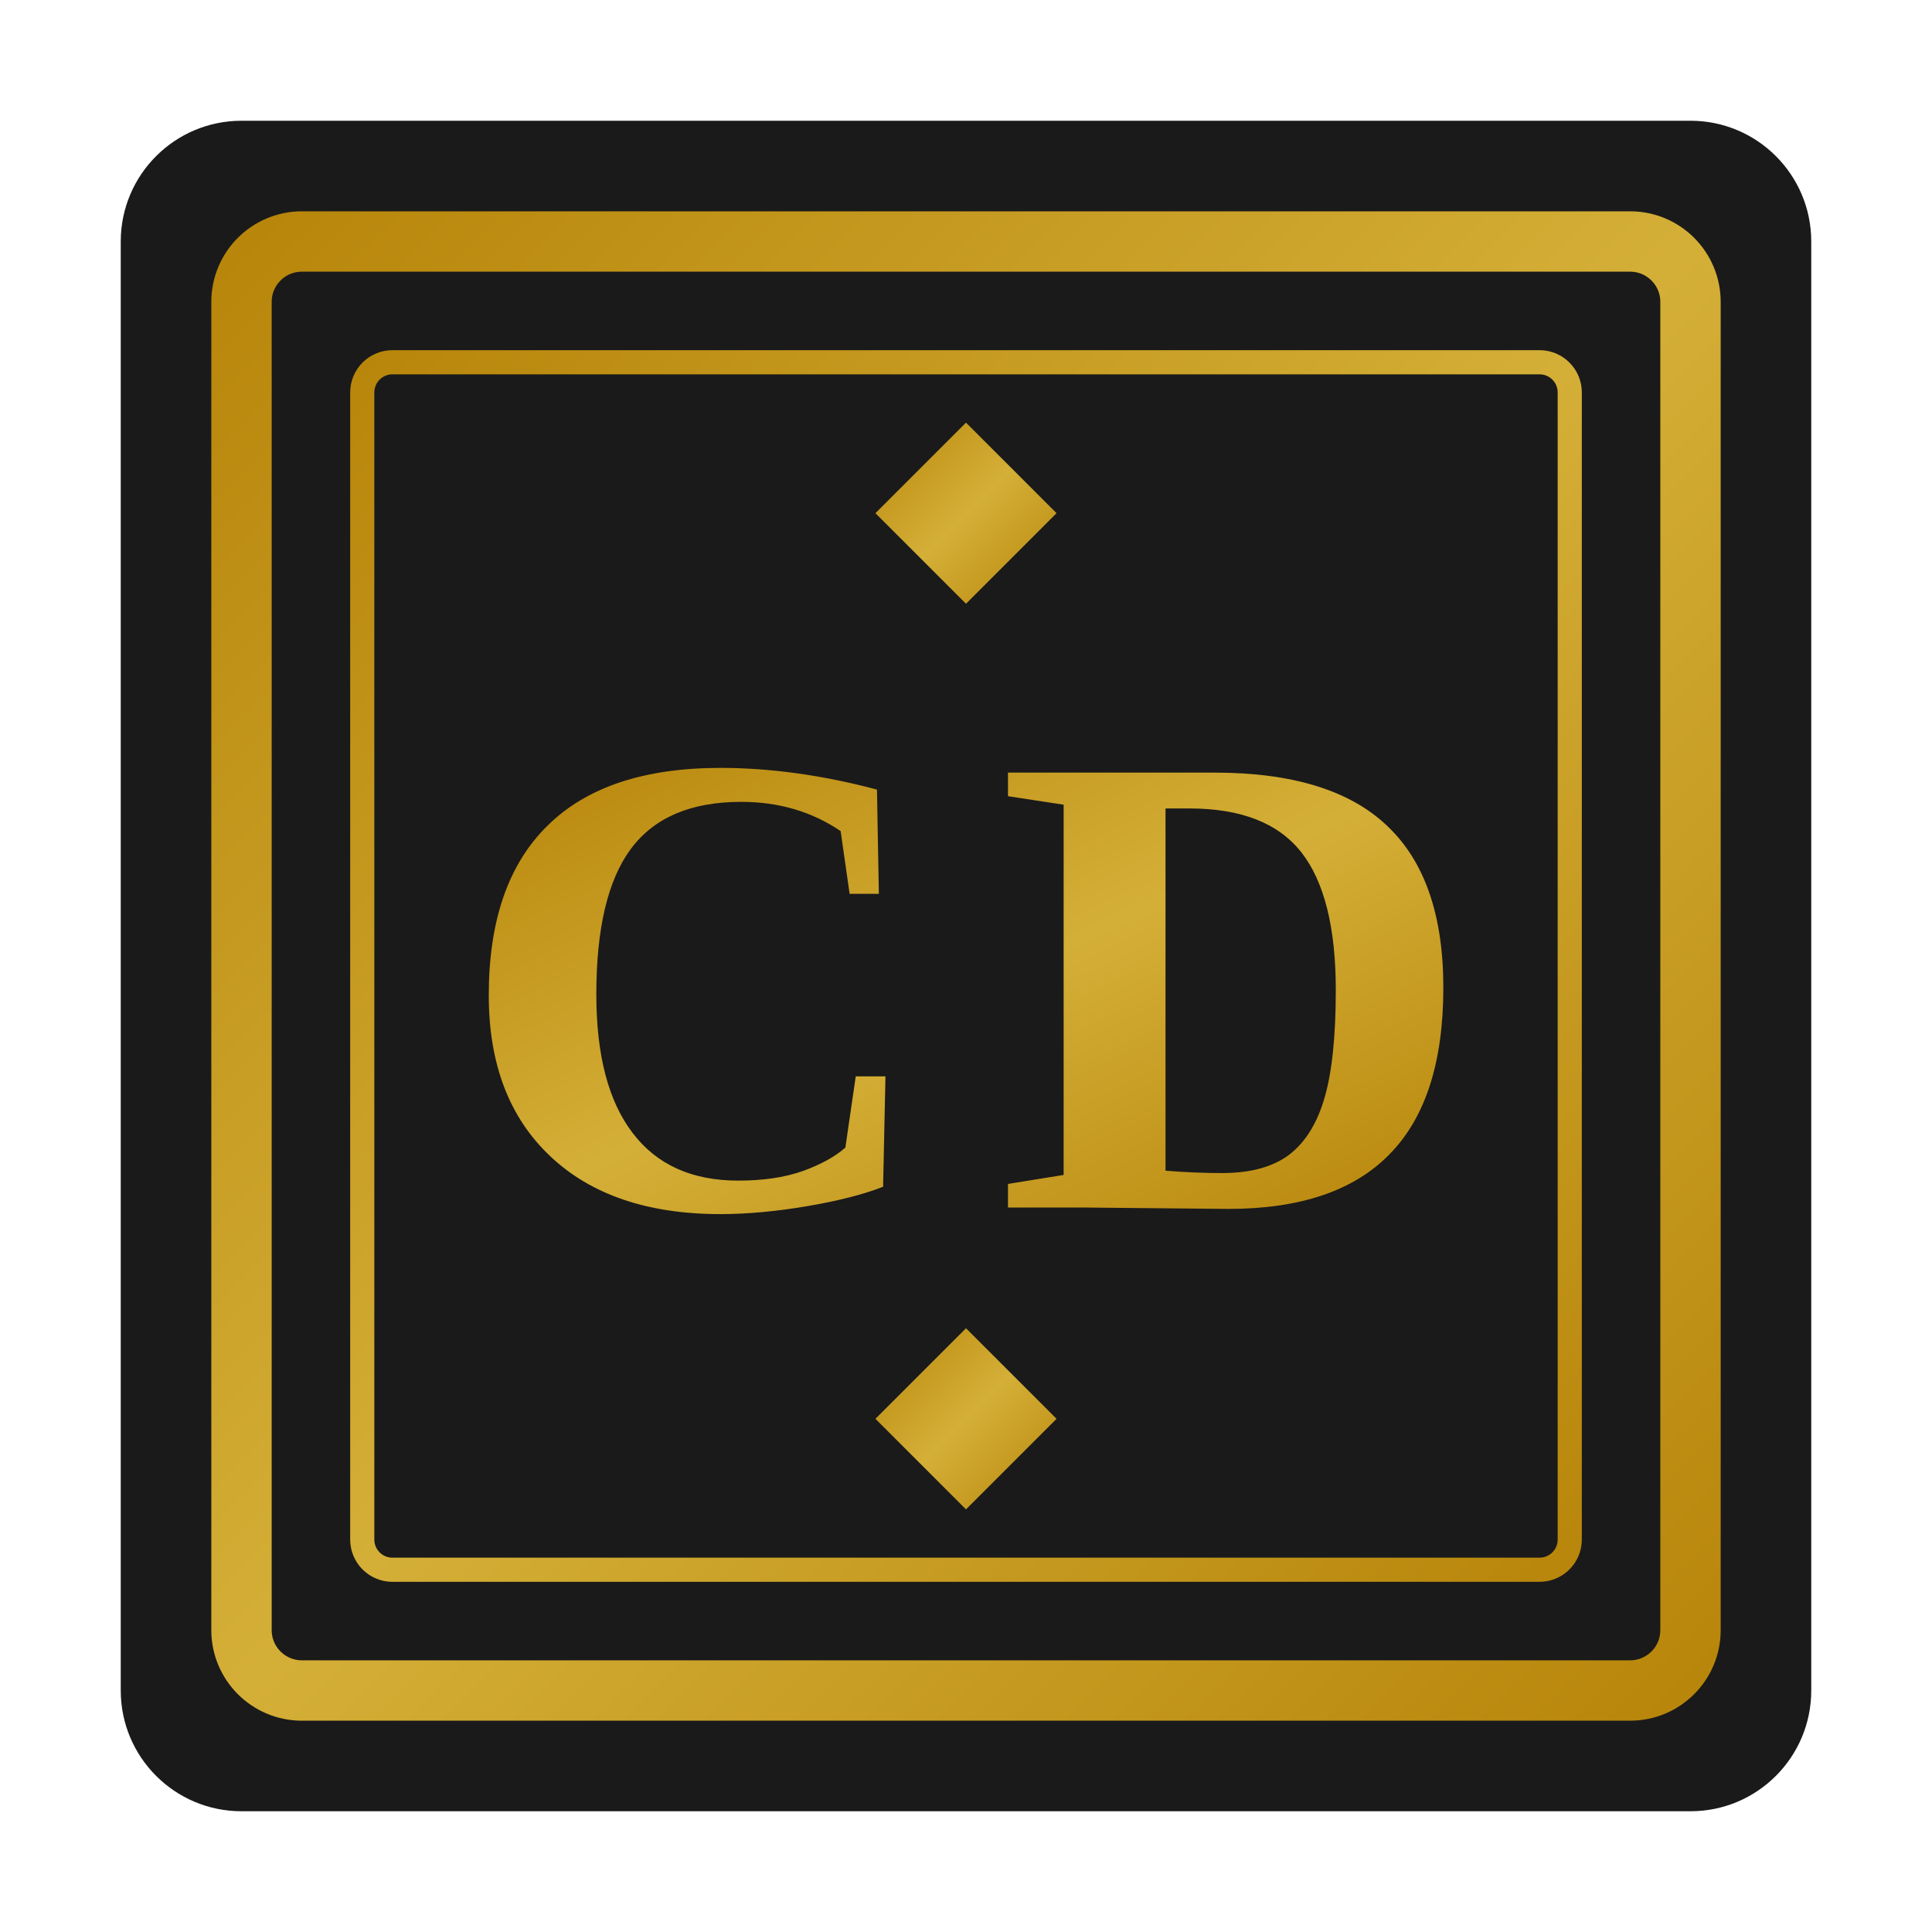
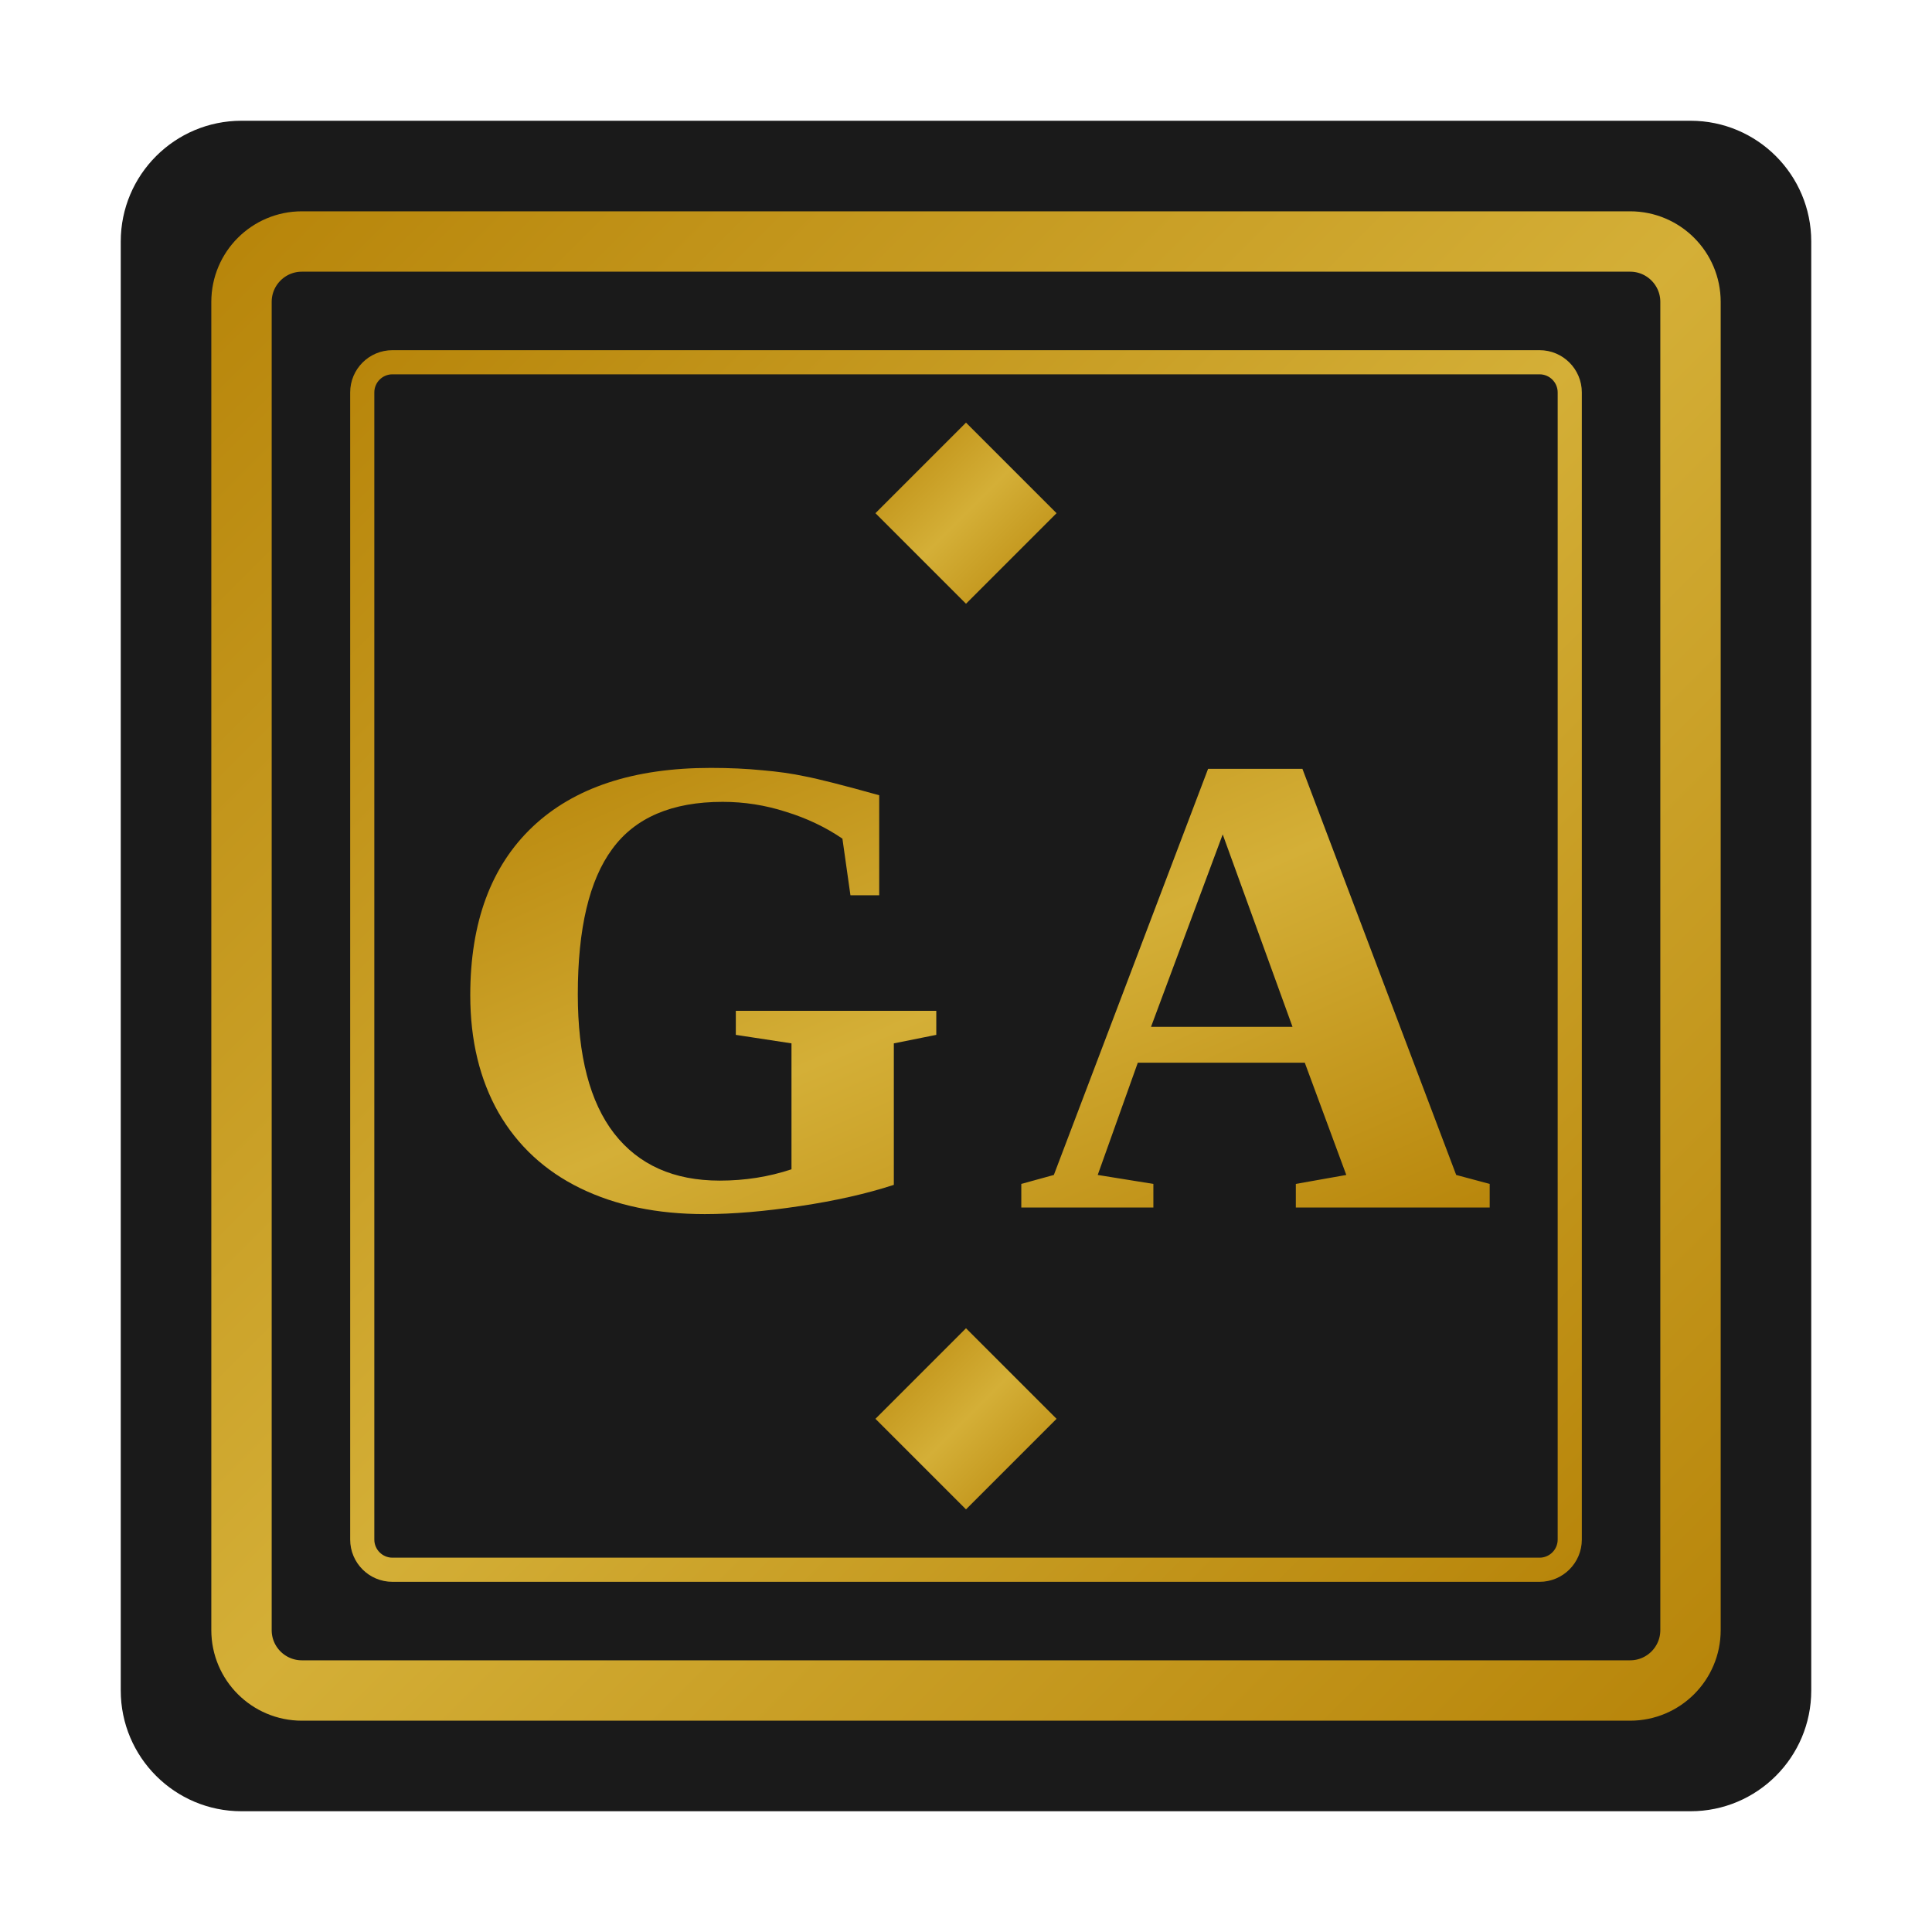
<svg xmlns="http://www.w3.org/2000/svg" viewBox="0 0 64 64" width="64" height="64">
  <defs>
    <linearGradient id="gold" x1="0%" y1="0%" x2="100%" y2="100%">
      <stop offset="0%" style="stop-color:#B8860B" />
      <stop offset="50%" style="stop-color:#D4AF37" />
      <stop offset="100%" style="stop-color:#B8860B" />
    </linearGradient>
  </defs>
  <rect x="4" y="4" width="56" height="56" rx="4" fill="#1A1A1A" />
  <rect x="8" y="8" width="48" height="48" rx="2" fill="none" stroke="url(#gold)" stroke-width="2" />
  <rect x="12" y="12" width="40" height="40" rx="1" fill="none" stroke="url(#gold)" stroke-width="0.8" />
-   <text x="32" y="40" font-family="Georgia, 'Times New Roman', serif" font-size="22" font-weight="bold" fill="url(#gold)" text-anchor="middle" letter-spacing="2">CD</text>
+   <text x="32" y="40" font-family="Georgia, 'Times New Roman', serif" font-size="22" font-weight="bold" fill="url(#gold)" text-anchor="middle" letter-spacing="2">GA</text>
  <polygon points="32,14 35,17 32,20 29,17" fill="url(#gold)" />
  <polygon points="32,44 35,47 32,50 29,47" fill="url(#gold)" />
</svg>
